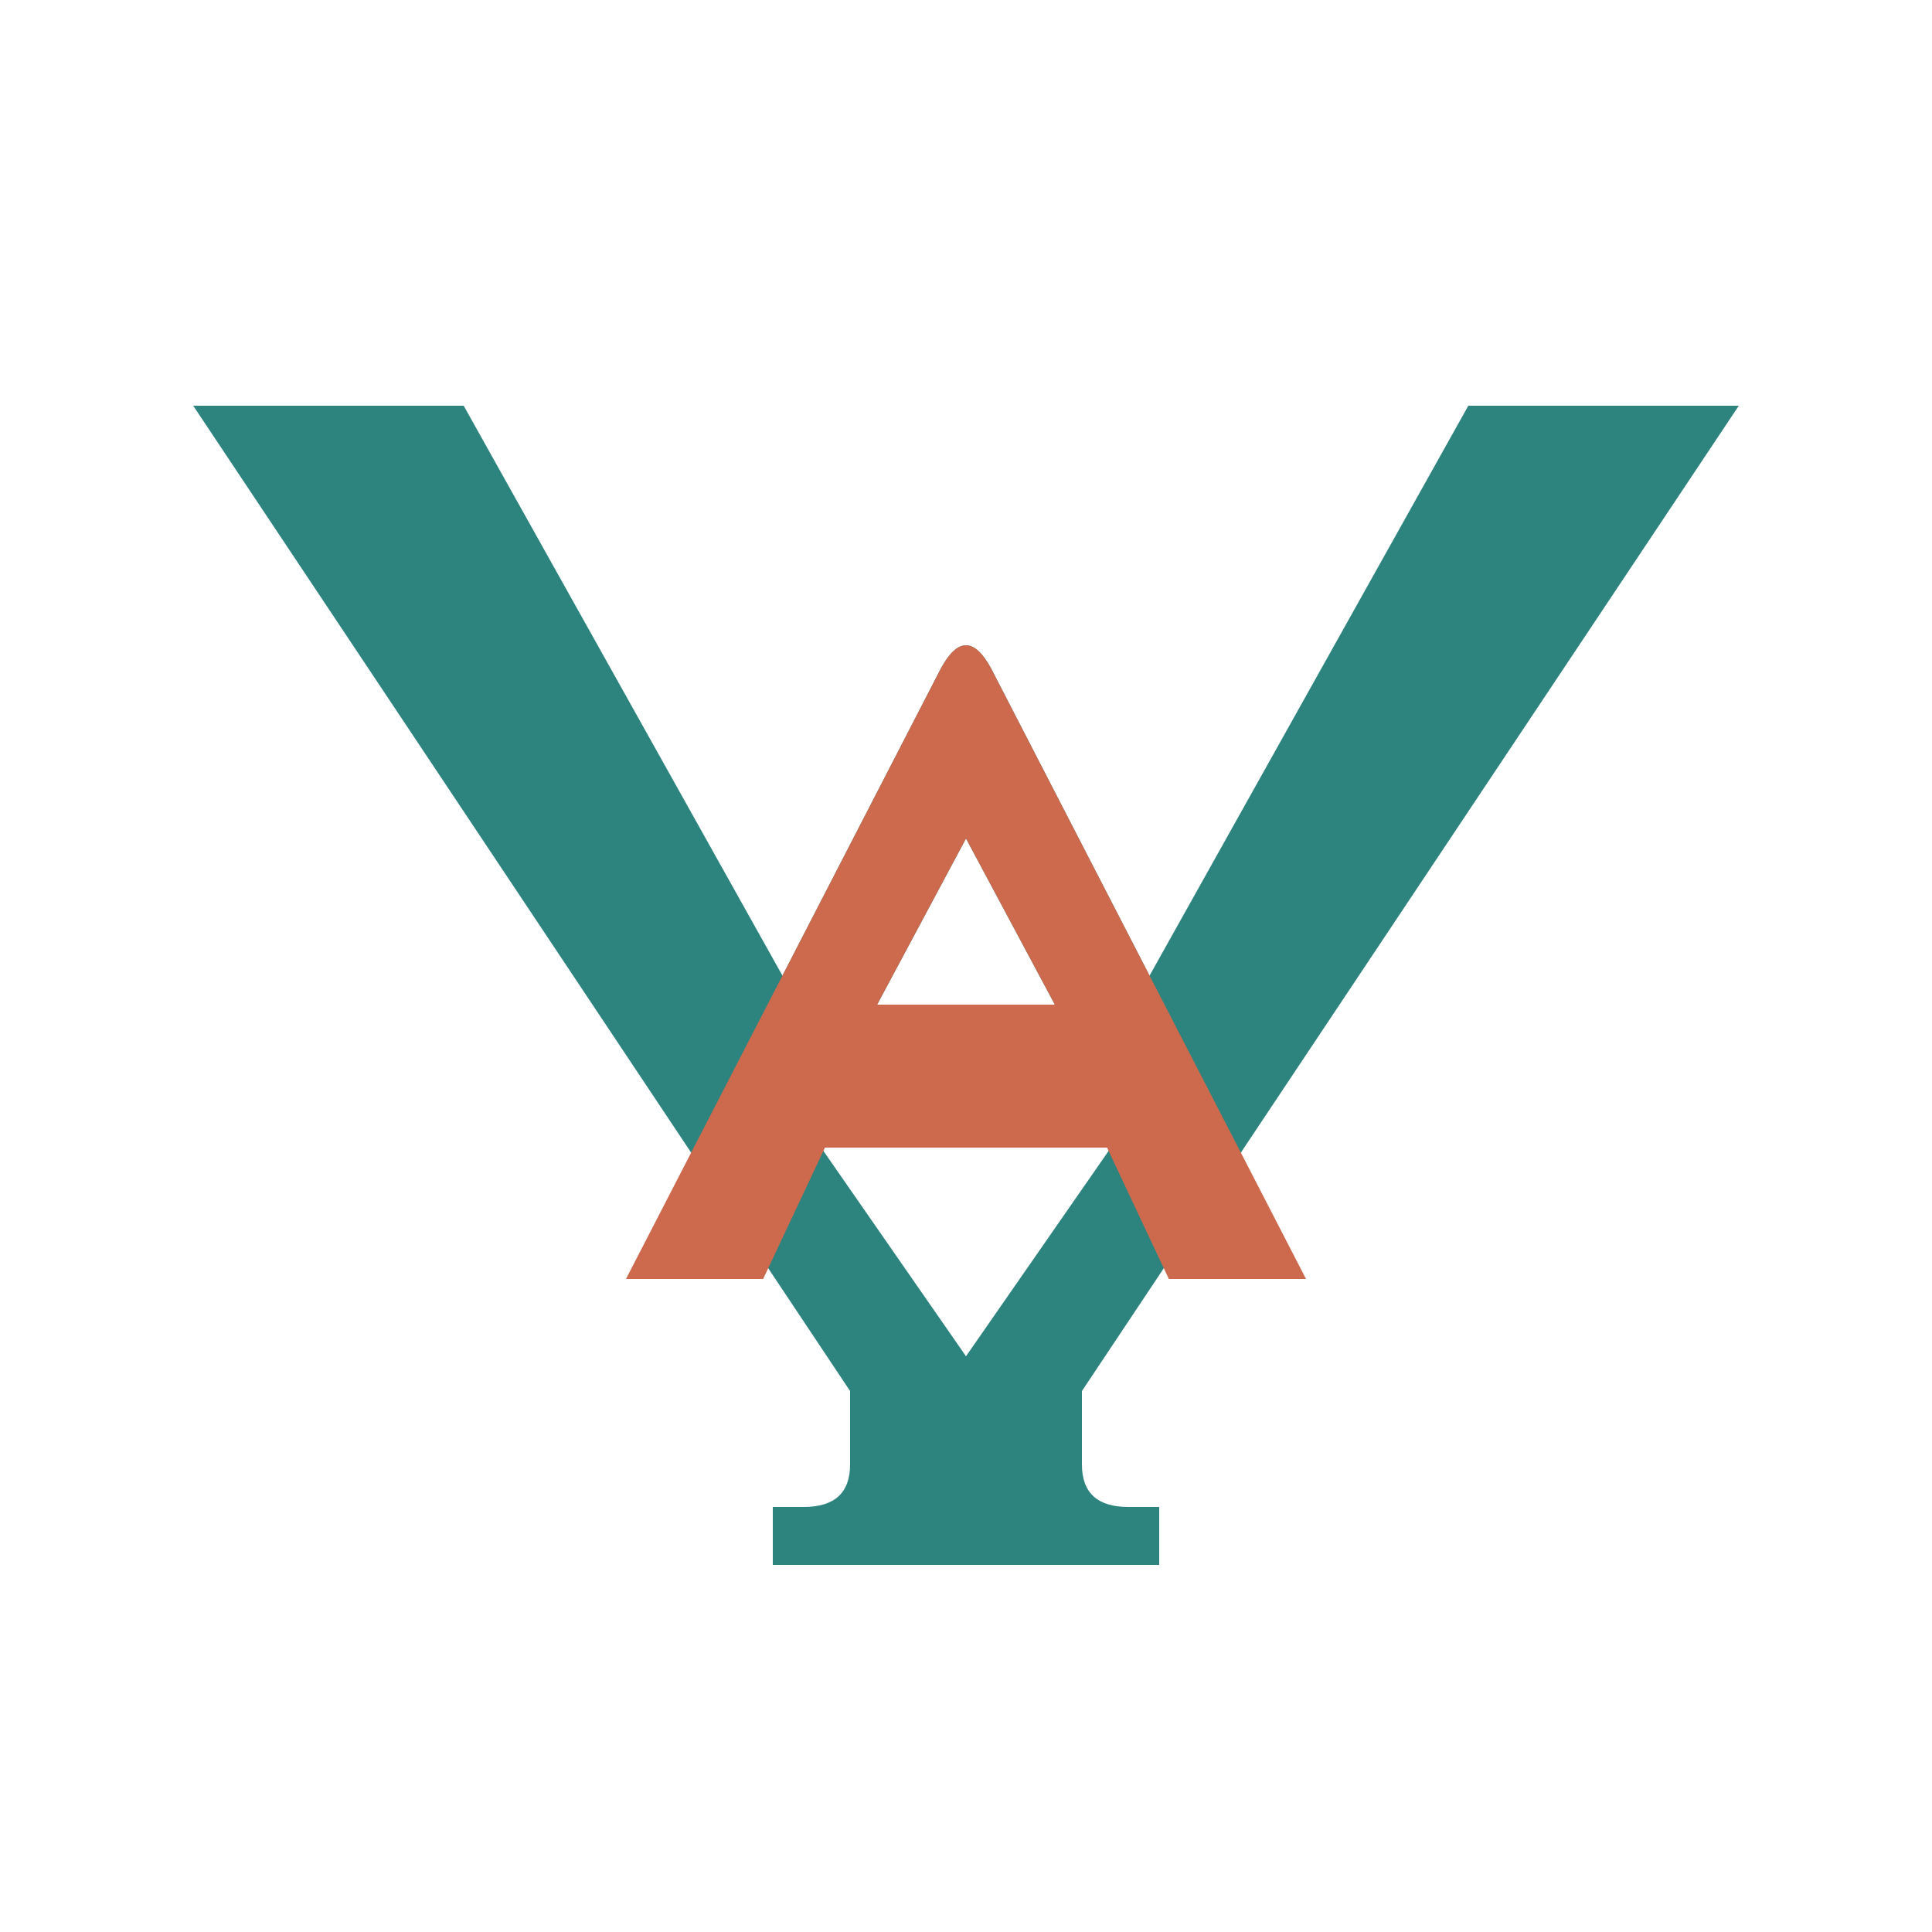
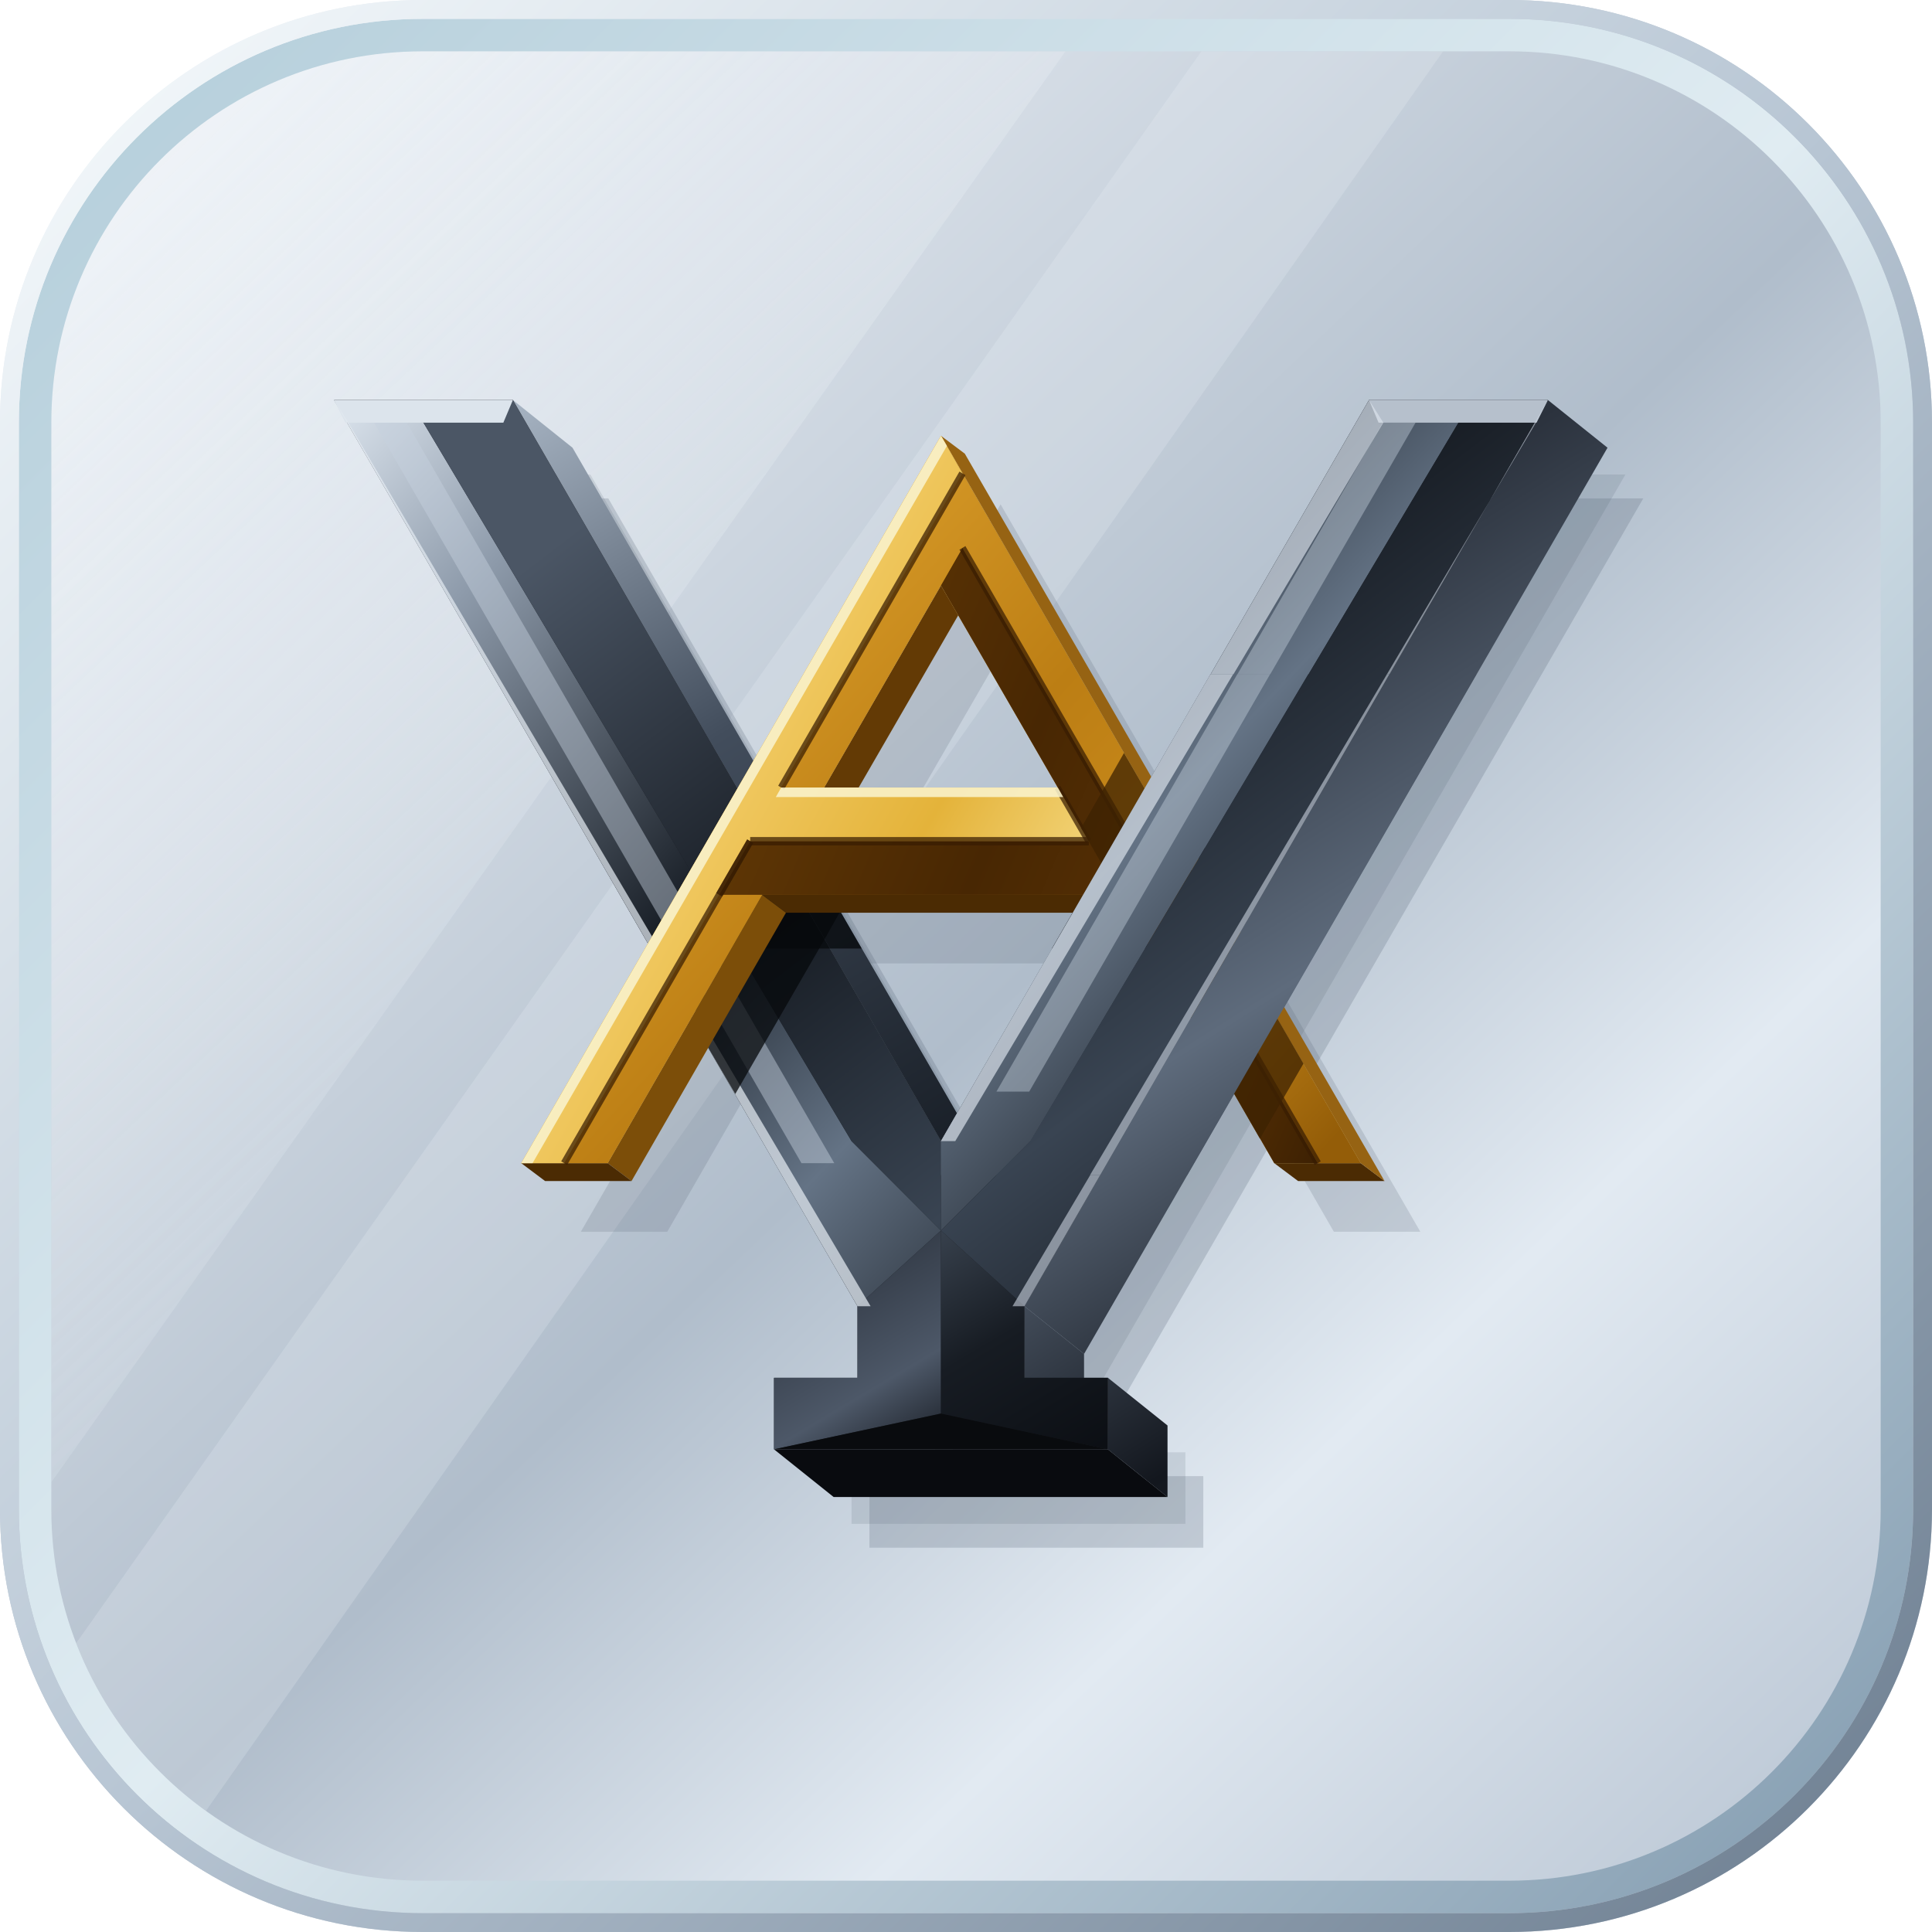
- <svg xmlns="http://www.w3.org/2000/svg" viewBox="0 0 100 100" role="img" aria-labelledby="title">
-   <path fill="#2D847E" fill-rule="evenodd" d="     M10 21H24L40.5 50.5 48.7 34.6     Q50 32.2 51.3 34.6L59.5 50.5 76 21H90     L56 72V75.8Q56 78 58.4 78H60V81H40V78H41.6Q44 78 44 75.8V72Z     M50 43.4 45.4 52H54.6Z     M42.5 59.4 50 70.2 57.5 59.4Z" />
-   <path fill="#CD694D" fill-rule="evenodd" d="     M32.4 66.2 48.7 34.6Q50 32.2 51.3 34.6L67.6 66.2     H60.5L57.3 59.4H42.7L39.5 66.2Z     M50 43.4 45.4 52H54.6Z" />
+ <svg xmlns="http://www.w3.org/2000/svg" viewBox="0 0 256 256" width="256" height="256" role="img" aria-labelledby="title">
+   <defs>
+     <linearGradient id="silver-mirror" x1="14" y1="8" x2="242" y2="248" gradientUnits="userSpaceOnUse">
+       <stop offset="0" stop-color="#F0F4F8" />
+       <stop offset="0.26" stop-color="#D4DCE5" />
+       <stop offset="0.52" stop-color="#B0BDCB" />
+       <stop offset="0.74" stop-color="#E2EAF2" />
+       <stop offset="1" stop-color="#BAC6D4" />
+     </linearGradient>
+     <linearGradient id="glass-rim-outer" x1="12" y1="10" x2="244" y2="246" gradientUnits="userSpaceOnUse">
+       <stop offset="0" stop-color="#F2F7FA" />
+       <stop offset="0.5" stop-color="#B8C6D4" />
+       <stop offset="1" stop-color="#718294" />
+     </linearGradient>
+     <linearGradient id="glass-rim-inner" x1="16" y1="16" x2="240" y2="240" gradientUnits="userSpaceOnUse">
+       <stop offset="0" stop-color="#B7D0DC" />
+       <stop offset="0.5" stop-color="#E0ECF2" />
+       <stop offset="1" stop-color="#8AA2B5" />
+     </linearGradient>
+     <linearGradient id="glass-glare" x1="12" y1="12" x2="180" y2="190" gradientUnits="userSpaceOnUse">
+       <stop offset="0" stop-color="#F2F6FA" stop-opacity="0.46" />
+       <stop offset="0.55" stop-color="#EBF2F7" stop-opacity="0.16" />
+       <stop offset="1" stop-color="#DCE5EE" stop-opacity="0.0" />
+     </linearGradient>
+     <clipPath id="glass-face-clip">
+       <rect x="6.8" y="6.8" width="242.4" height="242.4" rx="49.2" />
+     </clipPath>
+     <linearGradient id="bc-bright" x1="24" y1="34" x2="215" y2="215" gradientUnits="userSpaceOnUse">
+       <stop offset="0" stop-color="#E6EEF6" />
+       <stop offset="0.16" stop-color="#8E9BAB" />
+       <stop offset="0.40" stop-color="#191F27" />
+       <stop offset="0.58" stop-color="#647385" />
+       <stop offset="0.78" stop-color="#12161C" />
+       <stop offset="1" stop-color="#38424F" />
+     </linearGradient>
+     <linearGradient id="bc-deep" x1="95" y1="38" x2="230" y2="215" gradientUnits="userSpaceOnUse">
+       <stop offset="0" stop-color="#4B5665" />
+       <stop offset="0.32" stop-color="#161B22" />
+       <stop offset="0.58" stop-color="#394452" />
+       <stop offset="0.85" stop-color="#0C0F14" />
+       <stop offset="1" stop-color="#1A2028" />
+     </linearGradient>
+     <linearGradient id="bc-wall-right" x1="120" y1="38" x2="235" y2="220" gradientUnits="userSpaceOnUse">
+       <stop offset="0" stop-color="#909DAB" />
+       <stop offset="0.28" stop-color="#2B323D" />
+       <stop offset="0.55" stop-color="#5E6B7C" />
+       <stop offset="0.82" stop-color="#13171E" />
+       <stop offset="1" stop-color="#242B35" />
+     </linearGradient>
+     <linearGradient id="bc-wall-inner" x1="55" y1="38" x2="132" y2="165" gradientUnits="userSpaceOnUse">
+       <stop offset="0" stop-color="#A8B5C4" />
+       <stop offset="0.45" stop-color="#424D5C" />
+       <stop offset="1" stop-color="#181E26" />
+     </linearGradient>
+     <linearGradient id="bc-stem-l" x1="100" y1="168" x2="128" y2="215" gradientUnits="userSpaceOnUse">
+       <stop offset="0" stop-color="#9CA8B7" />
+       <stop offset="0.38" stop-color="#343C48" />
+       <stop offset="0.72" stop-color="#4D5868" />
+       <stop offset="1" stop-color="#151920" />
+     </linearGradient>
+     <linearGradient id="bc-stem-r" x1="128" y1="168" x2="156" y2="215" gradientUnits="userSpaceOnUse">
+       <stop offset="0" stop-color="#444F5D" />
+       <stop offset="0.52" stop-color="#171C23" />
+       <stop offset="1" stop-color="#0B0E13" />
+     </linearGradient>
+     <linearGradient id="gold-bright" x1="54" y1="52" x2="195" y2="132" gradientUnits="userSpaceOnUse">
+       <stop offset="0" stop-color="#FAF1C4" />
+       <stop offset="0.30" stop-color="#F4CF6C" />
+       <stop offset="0.56" stop-color="#E4B33A" />
+       <stop offset="0.78" stop-color="#F7DF8E" />
+       <stop offset="1" stop-color="#CE9722" />
+     </linearGradient>
+     <linearGradient id="gold-mid" x1="78" y1="58" x2="192" y2="164" gradientUnits="userSpaceOnUse">
+       <stop offset="0" stop-color="#E4A832" />
+       <stop offset="0.45" stop-color="#BC7E14" />
+       <stop offset="0.75" stop-color="#CE8F1E" />
+       <stop offset="1" stop-color="#945D08" />
+     </linearGradient>
+     <linearGradient id="gold-deep" x1="60" y1="104" x2="200" y2="164" gradientUnits="userSpaceOnUse">
+       <stop offset="0" stop-color="#704207" />
+       <stop offset="0.48" stop-color="#482703" />
+       <stop offset="0.78" stop-color="#5E3505" />
+       <stop offset="1" stop-color="#341B02" />
+     </linearGradient>
+   </defs>
+   <g id="silvered-glass-plaque">
+     <rect x="0" y="0" width="256" height="256" rx="56" fill="url(#silver-mirror)" />
+     <g clip-path="url(#glass-face-clip)">
+       <path fill="url(#glass-glare)" d="M0 0L146 0L0 206Z" />
+       <path fill="#F2F6FA" fill-opacity="0.20" d="M164 0L196 0L16 256L0 256L0 232Z" />
+     </g>
+     <path fill="url(#glass-rim-inner)" fill-rule="evenodd" d="M56 2.5 H200 A53.5 53.5 0 0 1 253.5 56 V200 A53.5 53.5 0 0 1 200 253.5 H56 A53.5 53.5 0 0 1 2.5 200 V56 A53.5 53.5 0 0 1 56 2.5 Z M56 6.8 A49.2 49.2 0 0 0 6.8 56 V200 A49.2 49.2 0 0 0 56 249.2 H200 A49.2 49.2 0 0 0 249.2 200 V56 A49.2 49.2 0 0 0 200 6.8 Z" />
+     <path fill="url(#glass-rim-outer)" fill-rule="evenodd" d="M56 0 H200 A56 56 0 0 1 256 56 V200 A56 56 0 0 1 200 256 H56 A56 56 0 0 1 0 200 V56 A56 56 0 0 1 56 0 Z M56 2.5 A53.5 53.5 0 0 0 2.5 56 V200 A53.5 53.5 0 0 0 56 253.5 H200 A53.5 53.5 0 0 0 253.5 200 V56 A53.5 53.5 0 0 0 200 2.5 Z" />
+   </g>
+   <g id="emblem" transform="translate(128 126) scale(0.79) translate(-132.2 -130.4)">
+     <g id="through-glass-mirror-shadow">
+       <path fill="#4F5E6D" fill-opacity="0.22" d="M42.2 54.5L72.2 54.5L144 178.8L215.8 54.5L245.8 54.5L158 206.5L158 218.5L172 218.5L172 230.5L116 230.5L116 218.5L130 218.5L130 206.5Z" />
+       <path fill="#414F5D" fill-opacity="0.14" d="M39.2 50.5L69.2 50.5L141 174.8L212.8 50.5L242.8 50.5L155 202.5L155 214.5L169 214.5L169 226.5L113 226.5L113 214.5L127 214.5L127 202.5Z" />
+       <path fill="#4F5E6D" fill-opacity="0.18" fill-rule="evenodd" d="M128 44L198.4 166H183.9L158 121H98L72.1 166H57.6Z M128 69.1L108.4 103H147.6Z" transform="translate(10 11.5)" />
+     </g>
+     <g id="y-3d-walls">
+       <path fill="url(#bc-wall-right)" d="M156 202L156 214L166 222L166 210Z" />
+       <path fill="#090B0F" d="M156 214L100 214L110 222L166 222Z" />
+       <path fill="url(#bc-wall-right)" d="M142 190L142 202L152 210L152 198Z" />
+       <path fill="url(#bc-wall-right)" d="M229.8 38L142 190L152 198L239.8 46Z" />
+       <path fill="url(#bc-wall-inner)" d="M56.2 38L128 162.3L138 170.3L66.2 46Z" />
+     </g>
+     <g id="y-glossy-front">
+       <path fill="#181C22" d="M26.2 38L56.2 38L128 162.3L199.8 38L229.8 38L142 190L142 202L156 202L156 214L100 214L100 202L114 202L114 190Z" />
+       <path fill="url(#bc-bright)" d="M26.2 38L41.2 41.8L113 162.3L128 177.3L114 190Z" />
+       <path fill="url(#bc-deep)" d="M41.2 41.8L56.2 38L128 162.3L128 177.3L113 162.3Z" />
+       <path fill="url(#bc-bright)" d="M199.8 38L214.8 41.8L143 162.3L128 177.3L128 162.3Z" />
+       <path fill="url(#bc-deep)" d="M214.8 41.8L229.8 38L142 190L128 177.3L143 162.3Z" />
+       <path fill="#C7D2DE" fill-opacity="0.45" d="M32.9 41.8L38.4 41.8L110.1 166L104.6 166Z" />
+       <path fill="#C7D2DE" fill-opacity="0.42" d="M202.1 41.8L207.6 41.8L142.8 154L137.3 154Z" />
+       <path fill="url(#bc-stem-l)" d="M114 190L128 177.3L128 208L100 214L100 202L114 202Z" />
+       <path fill="url(#bc-stem-r)" d="M128 177.3L142 190L142 202L156 202L156 214L128 208Z" />
+       <path fill="#090B0E" d="M100 214L128 208L156 214Z" />
+       <path fill="#DCE4EC" d="M26.2 38L56.2 38L54.6 41.8L28.1 41.8Z" />
+       <path fill="#B6C0CC" d="M199.8 38L229.8 38L227.9 41.8L201.4 41.8Z" />
+       <path fill="#E4EBF2" fill-opacity="0.72" d="M26.2 38L28.6 41.8L116.2 190L114 190Z" />
+       <path fill="#DCE4EC" fill-opacity="0.65" d="M199.8 38L202.2 41.8L130.4 162.3L128 162.3Z" />
+       <path fill="#CFD8E3" fill-opacity="0.58" d="M227.8 41.8L229.8 38L142 190L140 190Z" />
+     </g>
+     <g id="shadow-a-over-y">
+       <path fill="#06080B" fill-opacity="0.75" d="M86.2 141.9L101.2 115.9L108.5 128.4L93.5 154.4Z" />
+       <path fill="#06080B" fill-opacity="0.75" d="M103.9 111.2L111.1 123.8L108.5 128.4L101.2 115.9Z" />
+       <path fill="#06080B" fill-opacity="0.75" d="M109.4 130L93 130L101.2 115.9Z" />
+       <path fill="#06080B" fill-opacity="0.75" d="M101.2 115.9L103.4 112L104.3 112L114.7 130L109.4 130Z" />
+       <path fill="#06080B" fill-opacity="0.75" d="M157 112L171.6 112L179.3 125.4L176.6 130L146.6 130Z" />
+     </g>
+     <g id="a-penrose-gold">
+       <path fill="#4B2B03" d="M198.4 166L183.9 166L187.9 169L202.4 169Z" />
+       <path fill="#966313" d="M128 44L198.4 166L202.4 169L132 47Z" />
+       <path fill="#4B2B03" d="M158 121L98 121L102 124L162 124Z" />
+       <path fill="#7C4E09" d="M98 121L72.1 166L76.1 169L102 124Z" />
+       <path fill="#4B2B03" d="M72.1 166L57.6 166L61.6 169L76.1 169Z" />
+       <path fill="#633A05" d="M114.2 103L130.9 74.1L128 69.1L108.4 103Z" />
+       <path fill="#B67F18" fill-rule="evenodd" d="M128 44L198.4 166H183.9L158 121H98L72.1 166H57.6Z M128 69.1L108.4 103H147.6Z" />
+       <path fill="url(#gold-deep)" d="M131.6 62.8L191.2 166L183.9 166L158 121L90.8 121L96 112L152.8 112L128 69.1Z" />
+       <path fill="url(#gold-mid)" d="M131.6 50.3L198.4 166L191.2 166L131.6 62.8L108.4 103L101.2 103Z" />
+       <path fill="url(#gold-mid)" d="M90.8 121L98 121L72.1 166L64.8 166Z" />
+       <path fill="url(#gold-bright)" d="M128 44L131.6 50.3L101.2 103L147.6 103L152.8 112L96 112L64.8 166L57.6 166Z" />
+       <path fill="#381D02" fill-opacity="0.72" d="M131.1 50L100.7 102.7L101.7 103.3L132.1 50.6Z" />
+       <path fill="#381D02" fill-opacity="0.72" d="M95.5 111.7L64.3 165.7L65.3 166.3L96.5 112.3Z" />
+       <path fill="#381D02" fill-opacity="0.72" d="M131.1 63.1L190.7 166.3L191.7 165.7L132.1 62.5Z" />
+       <path fill="#381D02" fill-opacity="0.72" d="M96 112.7L152.8 112.7L152.8 111.3L96 111.3Z" />
+       <path fill="#381D02" fill-opacity="0.72" d="M95.5 111.7L90.3 120.7L91.3 121.3L96.5 112.3Z" />
+       <path fill="#381D02" fill-opacity="0.72" d="M147.1 103.3L152.3 112.3L153.2 111.7L148 102.7Z" />
+       <path fill="#FAF3CC" fill-opacity="0.88" d="M128 44L129 45.7L59.5 166L57.6 166Z" />
+       <path fill="#FAF3CC" fill-opacity="0.88" d="M101.2 103L147.6 103L148.5 104.6L100.3 104.6Z" />
+     </g>
+     <g id="shadow-y-right-over-a">
+       <path fill="#3D2202" fill-opacity="0.74" d="M151.5 109.8L158.7 97.2L181.1 135.9L173.8 148.4Z" />
+       <path fill="#3D2202" fill-opacity="0.74" d="M159.2 123.2L166.5 110.7L188.8 149.3L181.5 161.9Z" />
+     </g>
+     <g id="y-right-3d-bridge">
+       <path fill="url(#bc-wall-right)" d="M203.2 84L217.8 84L169.3 168L154.7 168Z" />
+       <path fill="url(#bc-bright)" d="M128 168L128 162.3L173.2 84L189.6 84L143 162.3L137.3 168Z" />
+       <path fill="url(#bc-deep)" d="M143 162.3L189.6 84L203.2 84L154.7 168L137.3 168Z" />
+       <path fill="#C7D2DE" fill-opacity="0.42" d="M177.7 84L183.2 84L142.8 154L137.3 154Z" />
+       <path fill="#DCE4EC" fill-opacity="0.68" d="M173.2 84L177 84L130.4 162.3L128 162.3Z" />
+       <path fill="#CFD8E3" fill-opacity="0.58" d="M202.8 84L203.2 84L154.7 168L153 168Z" />
+     </g>
+   </g>
</svg>
